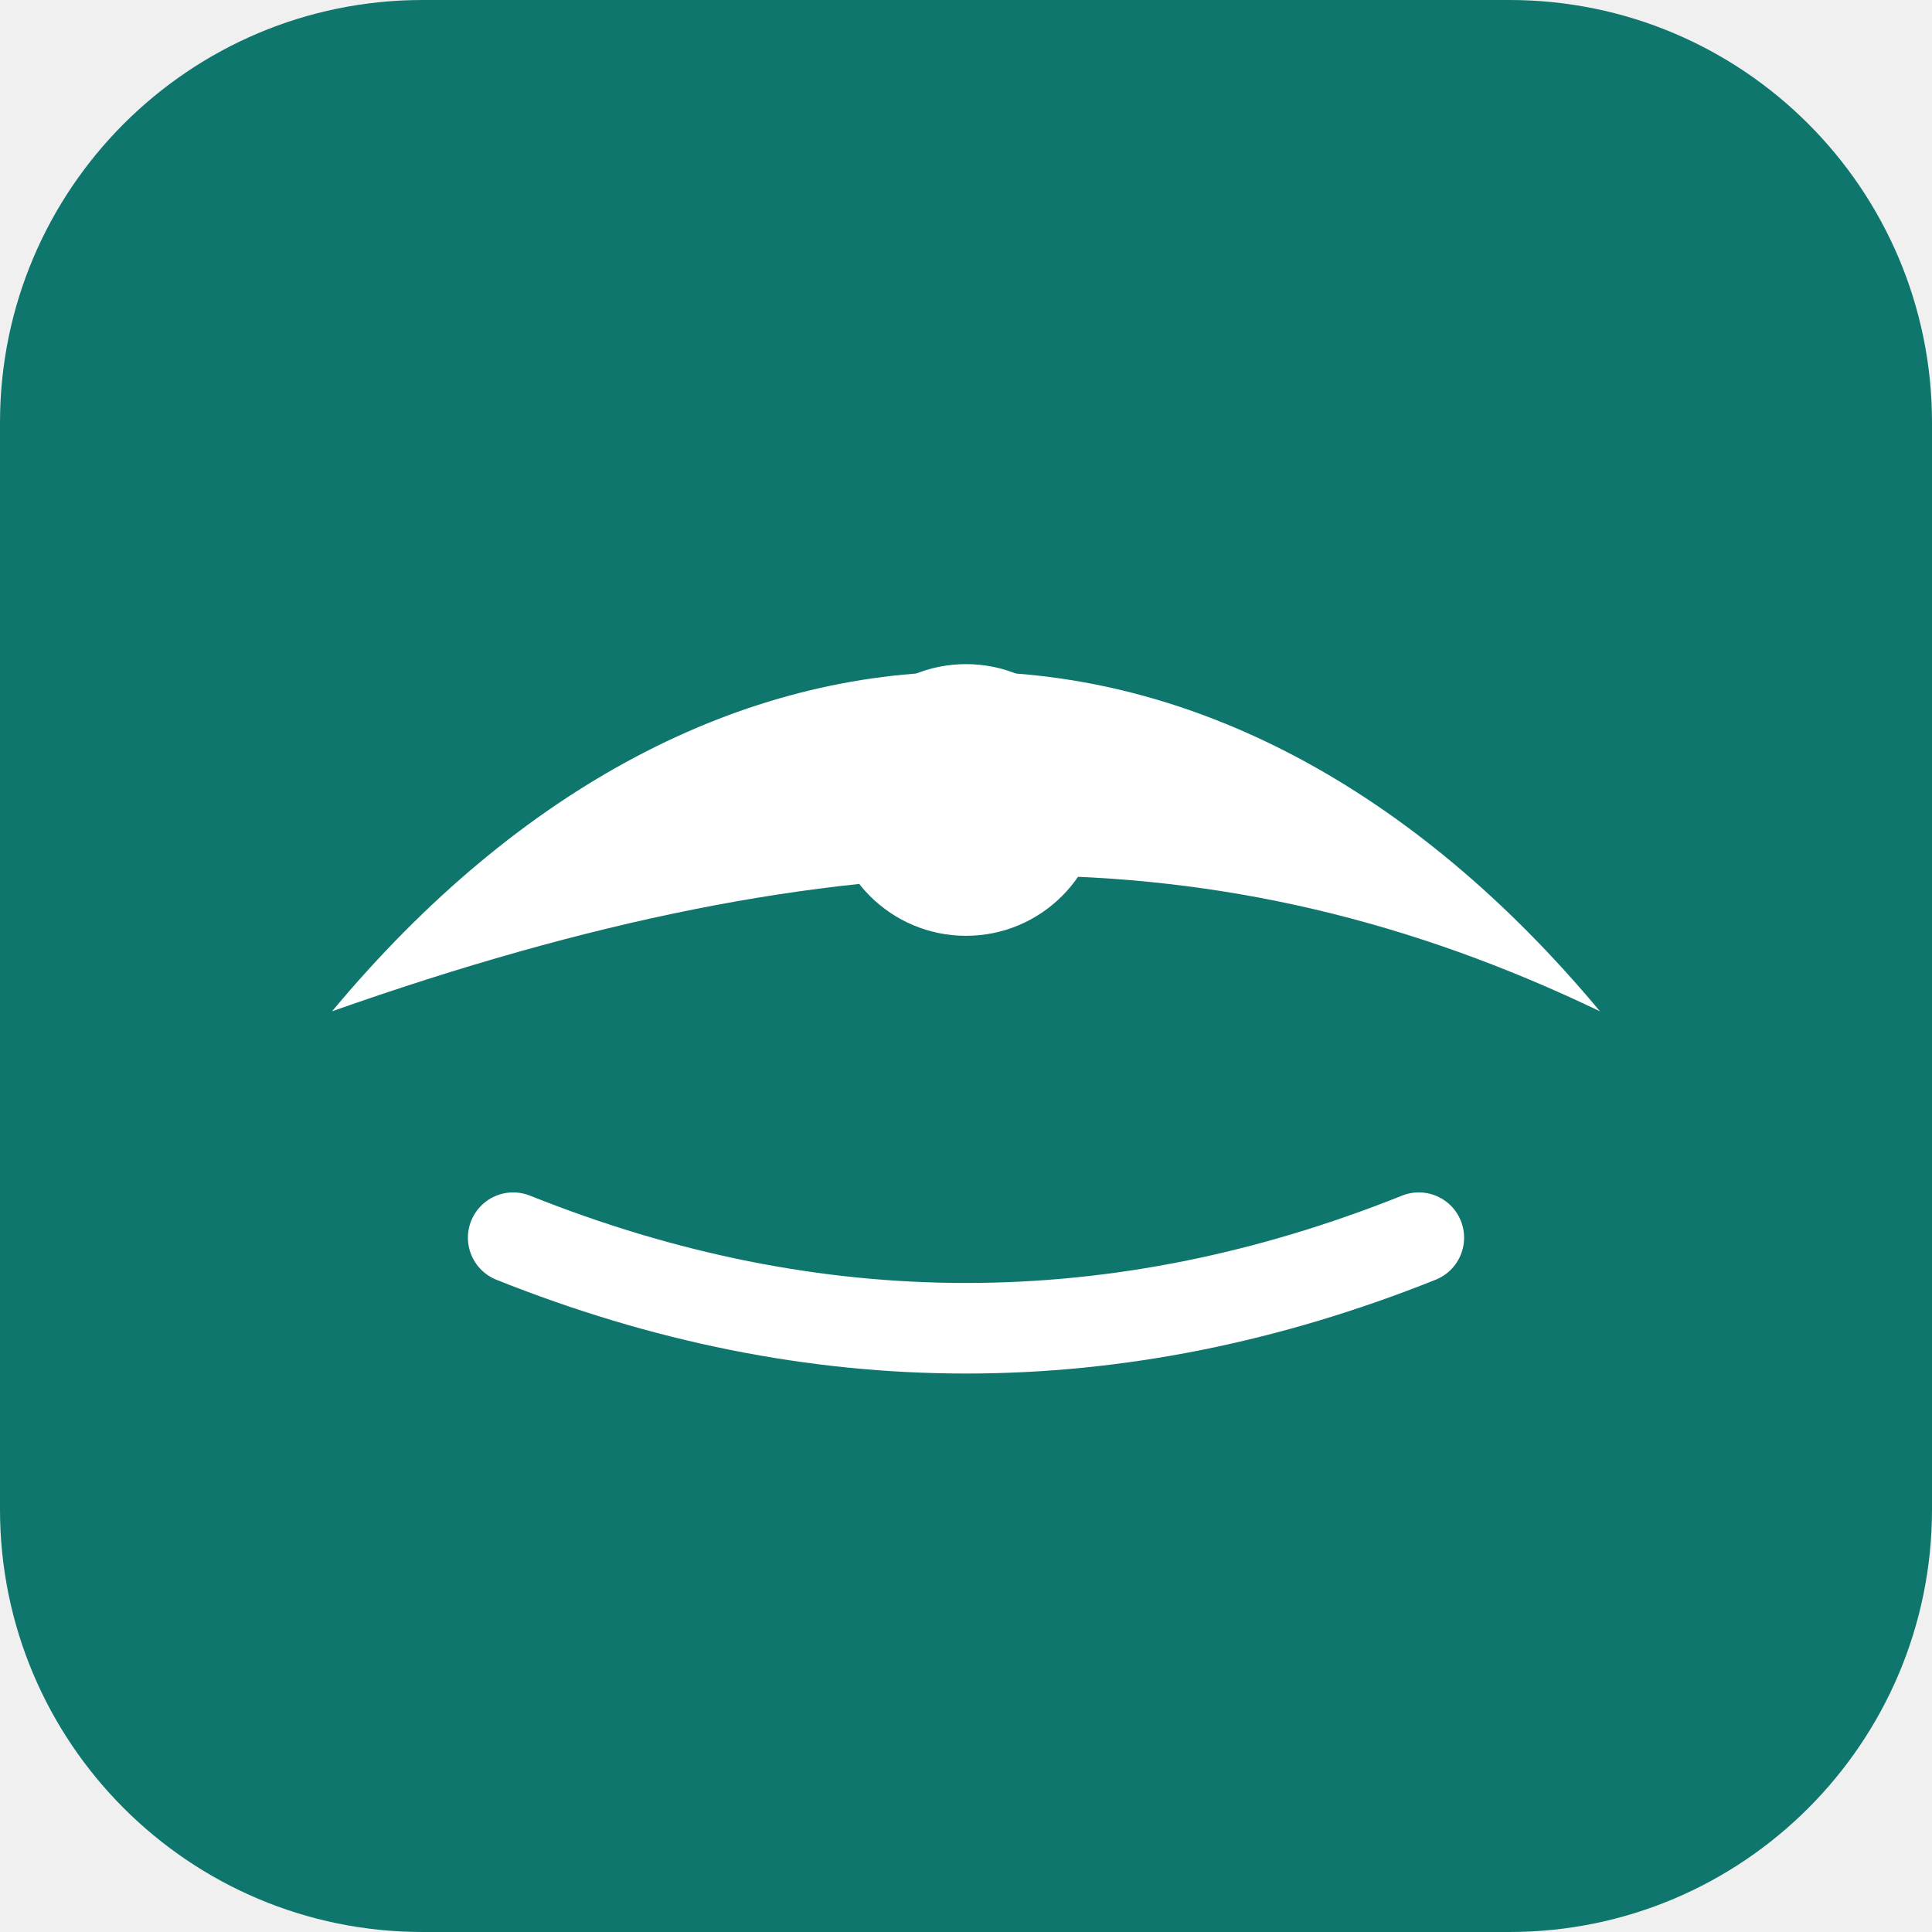
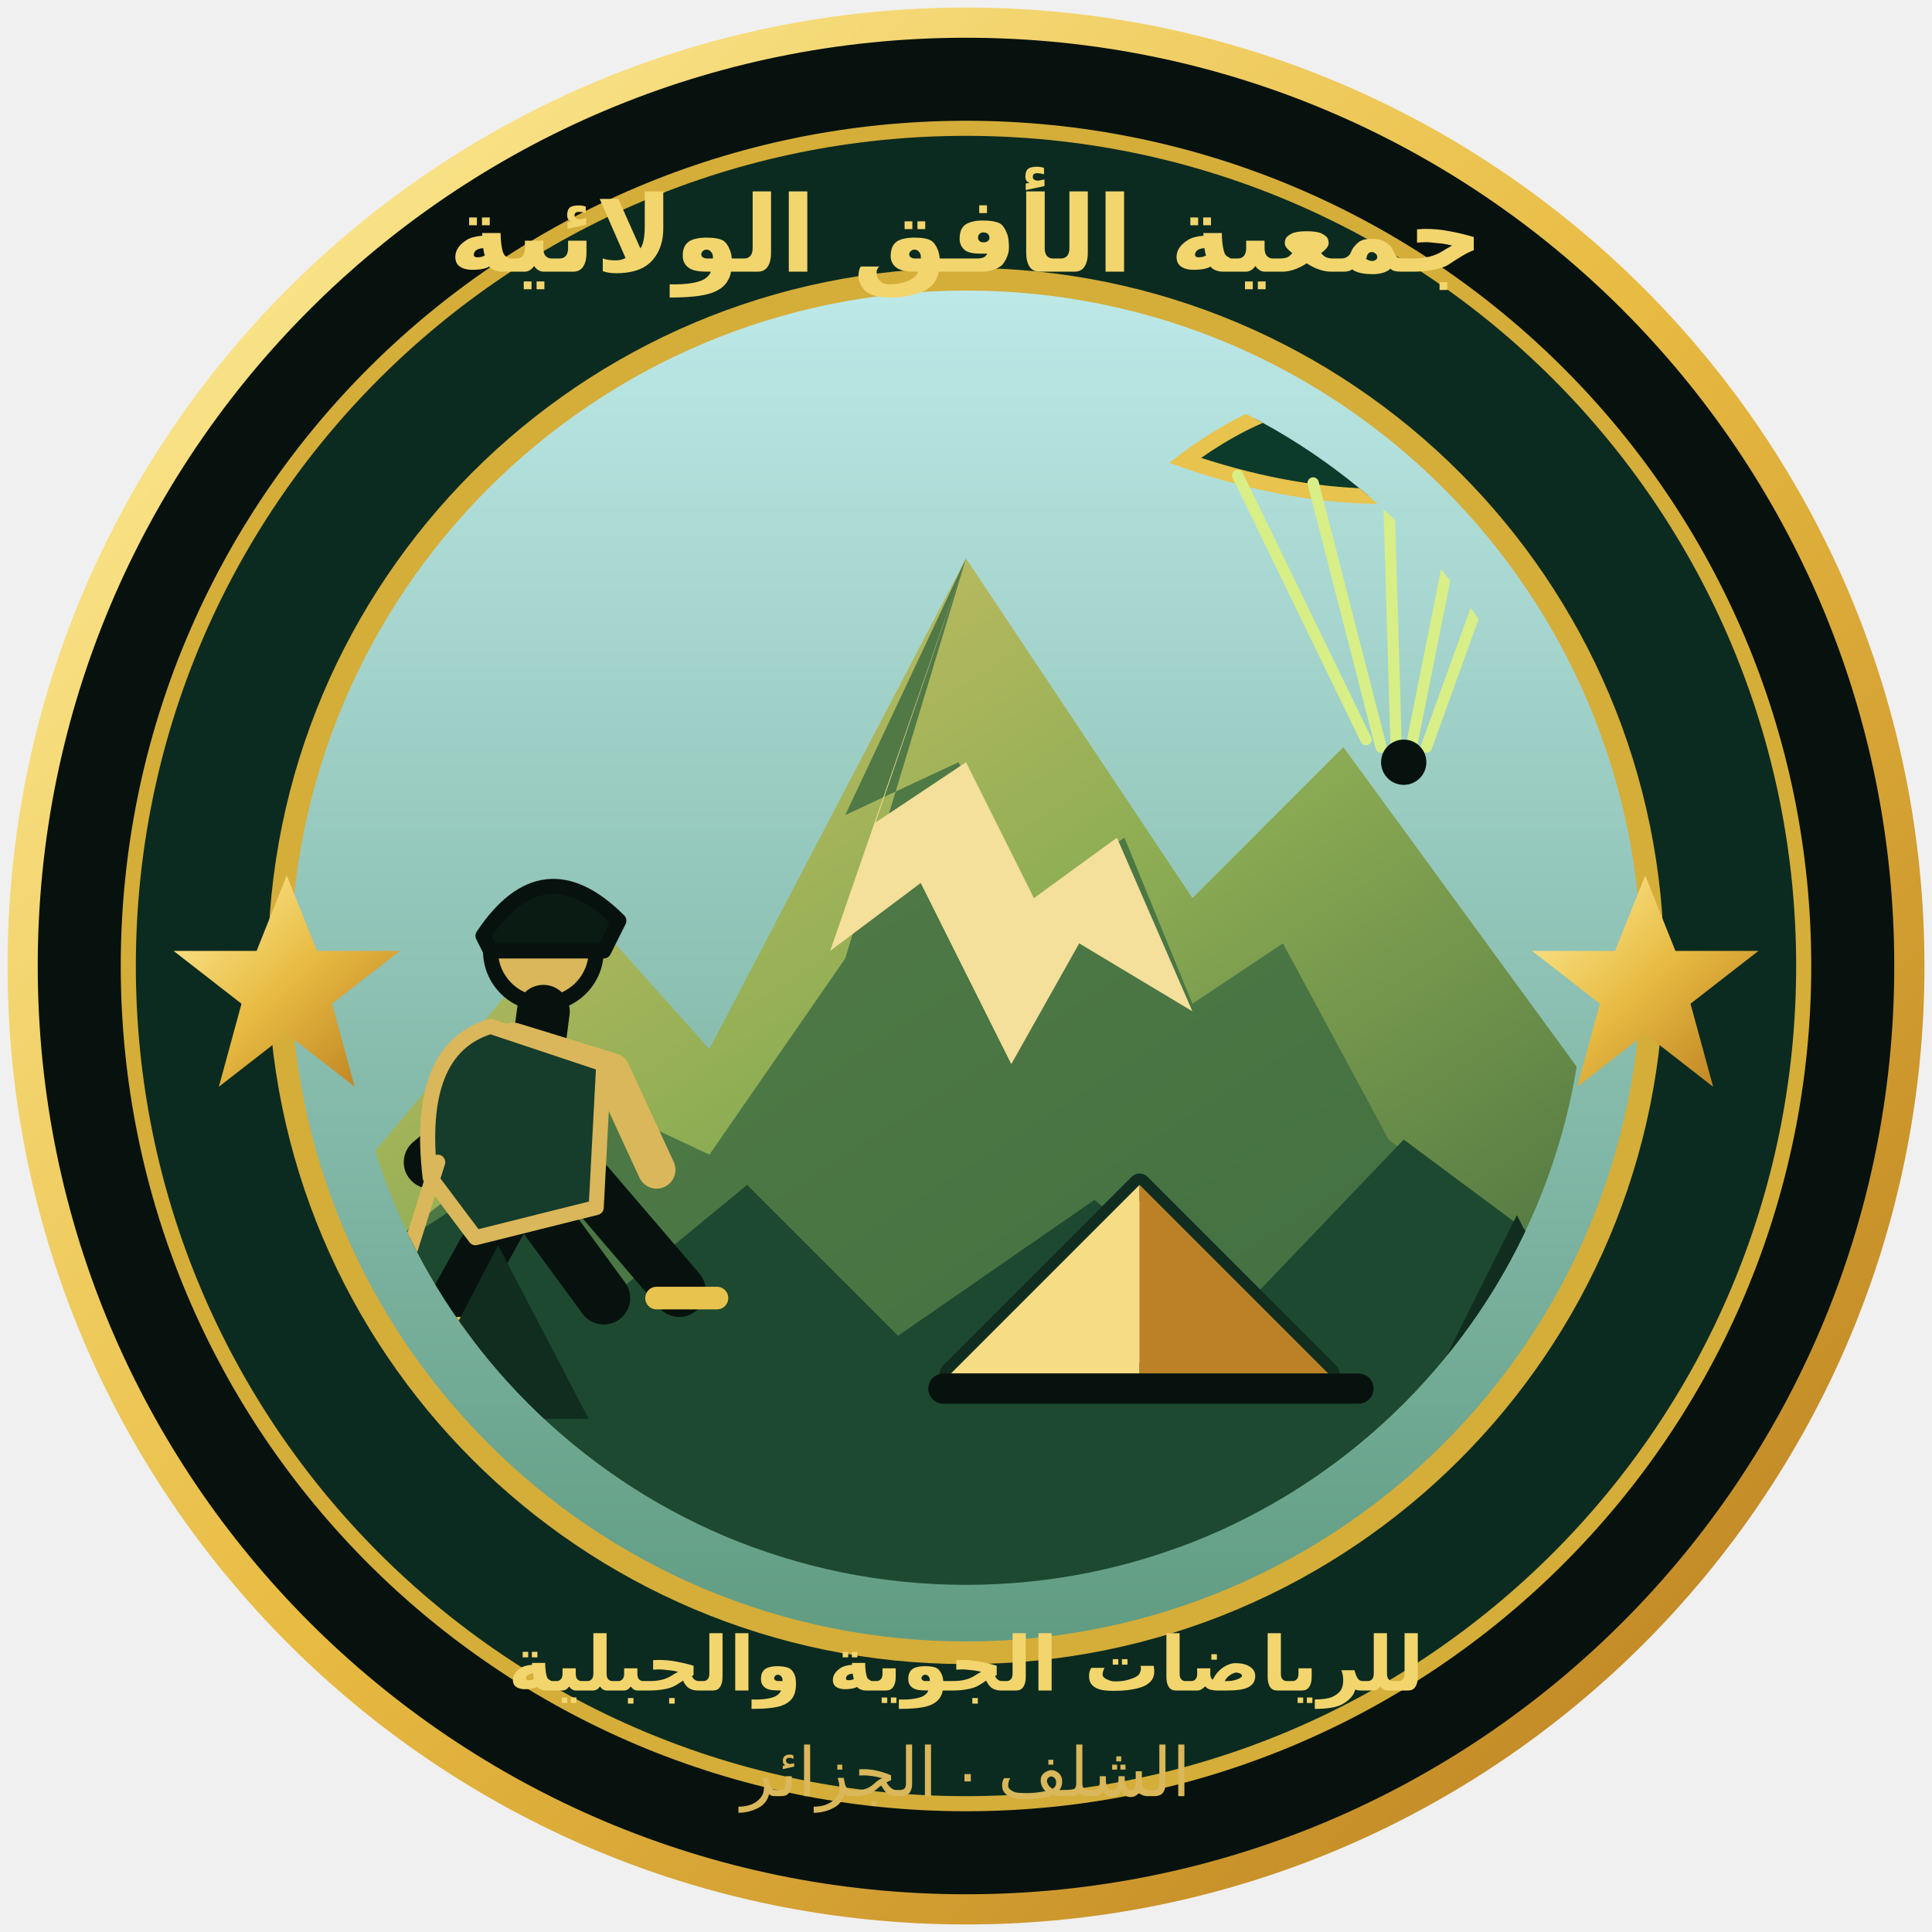
- <svg xmlns="http://www.w3.org/2000/svg" viewBox="0 0 128 128">
-   <rect width="128" height="128" rx="28" fill="#0f766e" />
-   <path d="M22 67c25-30 59-30 84 0-25-12-50-12-84 0z" fill="white" />
-   <circle cx="64" cy="53" r="9" fill="white" />
-   <path d="M34 82c20 8 40 8 60 0" fill="none" stroke="white" stroke-width="6" stroke-linecap="round" />
+ <svg xmlns="http://www.w3.org/2000/svg" viewBox="0 0 256 256" role="img" aria-labelledby="title desc">
+   <defs>
+     <linearGradient id="gold" x1="0" y1="0" x2="1" y2="1">
+       <stop offset="0" stop-color="#fff0a0" />
+       <stop offset=".5" stop-color="#e8bb42" />
+       <stop offset="1" stop-color="#b77b1d" />
+     </linearGradient>
+     <linearGradient id="sky" x1="0" y1="0" x2="0" y2="1">
+       <stop stop-color="#bde9e8" />
+       <stop offset="1" stop-color="#5f9b81" />
+     </linearGradient>
+     <linearGradient id="mountain" x1="0" y1="0" x2="1" y2="1">
+       <stop stop-color="#e8c66d" />
+       <stop offset=".45" stop-color="#8fae54" />
+       <stop offset="1" stop-color="#315b39" />
+     </linearGradient>
+     <clipPath id="scene">
+       <circle cx="128" cy="128" r="82" />
+     </clipPath>
+   </defs>
+   <circle cx="128" cy="128" r="125" fill="#07120e" stroke="url(#gold)" stroke-width="4" />
+   <circle cx="128" cy="128" r="111" fill="#0b2b20" stroke="#d5ad39" stroke-width="2" />
+   <circle cx="128" cy="128" r="91" fill="url(#sky)" stroke="#d5ad39" stroke-width="3" />
+   <g clip-path="url(#scene)">
+     <path d="M35 170 77 120 94 139 128 74 158 119 178 99 224 162 230 205 25 205Z" fill="url(#mountain)" />
+     <path d="M128 74 112 108 127 101 137 119 149 111 158 133 170 125 184 151 224 183 230 205 25 205 45 170 77 145 94 153 112 127Z" fill="#416e42" opacity=".85" />
+     <path d="M128 74 116 109 128 101 137 119 148 111 158 134 143 125 134 141 122 117 110 126Z" fill="#f4df9b" />
+     <path d="M31 179 65 157 82 171 99 157 119 177 145 159 164 174 186 151 225 180 230 210 25 210Z" fill="#1d4930" />
+     <g stroke="#d8ee86" stroke-width="1.5" fill="none" stroke-linecap="round">
+       <path d="M157 61 Q181 43 204 62 Q183 70 157 61Z" fill="#0c3b2c" stroke="#e8c34d" stroke-width="2" />
+       <path d="M164 63 181 98 M174 64 183 99 M184 65 185 99 M194 64 187 99 M202 63 189 99" />
+     </g>
+     <circle cx="186" cy="101" r="3" fill="#07120e" />
+     <g transform="translate(72 126)" stroke="#07120e" stroke-linecap="round" stroke-linejoin="round">
+       <circle cx="0" cy="0" r="7" fill="#d9b75a" stroke-width="2" />
+       <path d="M-8 -2 Q0 -14 10 -4 L8 0 -7 0Z" fill="#0a1b13" stroke-width="2" />
+       <path d="M0 8 -3 31 8 46 M-2 17 -15 28 M-3 31 -13 49 M6 31 18 45" fill="none" stroke-width="7" />
+       <path d="M-4 12 9 16 15 29" fill="none" stroke="#d9b75a" stroke-width="5" />
+       <path d="M-14 50 -5 50 M15 46 23 46" fill="none" stroke="#e8c34d" stroke-width="3" />
+       <path d="M-7 10 Q-17 13 -15 30 L-9 38 7 34 8 15Z" fill="#163c2b" stroke="#d9b75a" stroke-width="2" />
+       <path d="M-14 28 -20 47" fill="none" stroke="#d9b75a" stroke-width="2" />
+     </g>
+     <path d="M126 182 151 157 176 182Z" fill="#e5b84e" stroke="#102d20" stroke-width="3" stroke-linejoin="round" />
+     <path d="M151 157 151 182 126 182Z" fill="#f7dc86" />
+     <path d="M151 157 151 182 176 182Z" fill="#bc8127" />
+     <path d="M125 184 180 184" stroke="#07120e" stroke-width="4" stroke-linecap="round" />
+     <g fill="#102d20">
+       <path d="M41 184 51 164 61 184Z" />
+       <path d="M54 188 66 165 78 188Z" />
+       <path d="M190 183 201 161 212 183Z" />
+       <path d="M205 188 216 168 227 188Z" />
+     </g>
+   </g>
+   <g fill="url(#gold)">
+     <path d="M38 116 42 126 53 126 44 133 47 144 38 137 29 144 32 133 23 126 34 126Z" />
+     <path d="M218 116 222 126 233 126 224 133 227 144 218 137 209 144 212 133 203 126 214 126Z" />
+   </g>
+   <text x="128" y="36" text-anchor="middle" direction="rtl" unicode-bidi="plaintext" font-family="Tahoma,Arial,sans-serif" font-size="14" font-weight="700" fill="#f3d56d">جمعية الأفق الولائية</text>
+   <text x="128" y="224" text-anchor="middle" direction="rtl" unicode-bidi="plaintext" font-family="Tahoma,Arial,sans-serif" font-size="10" font-weight="700" fill="#f3d56d">للرياضات الجوية والجبلية</text>
+   <text x="128" y="238" text-anchor="middle" direction="rtl" unicode-bidi="plaintext" font-family="Tahoma,Arial,sans-serif" font-size="9" fill="#d9b75a">الشلف · الجزائر</text>
</svg>
